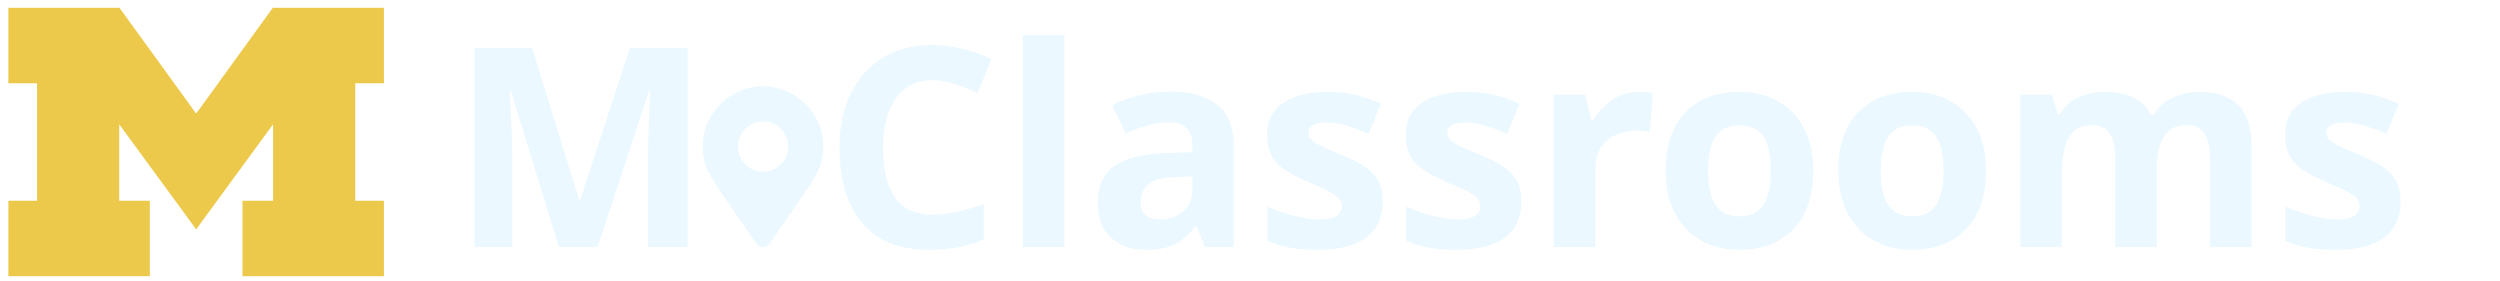
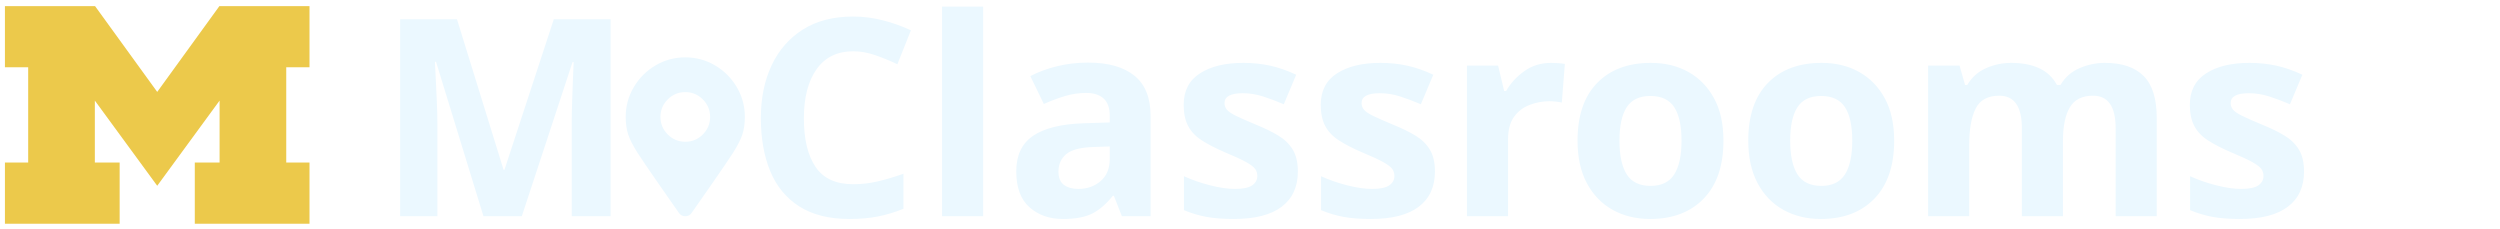
- <svg xmlns="http://www.w3.org/2000/svg" width="100%" height="100%" viewBox="0 0 4480 502" version="1.1" xml:space="preserve" style="fill-rule:evenodd;clip-rule:evenodd;stroke-linejoin:round;stroke-miterlimit:2;">
-   <g id="mi-classrooms-nameplate">
-     <g transform="matrix(1,0,0,1,805.478,442.683)">
+ <svg xmlns="http://www.w3.org/2000/svg" width="100%" height="100%" viewBox="0 0 4480 410" version="1.1" xml:space="preserve" style="fill-rule:evenodd;clip-rule:evenodd;stroke-linejoin:round;stroke-miterlimit:2;">
+   <g id="mi-classrooms-nameplate" transform="matrix(1,0,0,1,0,-92)">
+     <g transform="matrix(0.988515,0,0,0.988515,672.62,479.477)">
      <g id="Locations">
-         <text x="0px" y="0px" style="font-family:'LucidaGrande-Bold', 'Lucida Grande', sans-serif;font-weight:600;font-size:500px;fill:rgb(235,248,255);">M<tspan x="669.856px " y="0px ">C</tspan>lassrooms</text>
+         <g>
+           <text x="0px" y="0px" style="font-family:'LucidaGrande-Bold', 'Lucida Grande', sans-serif;font-weight:600;font-size:500px;fill:rgb(235,248,255);">M</text>
+           <g transform="matrix(1,0,0,1,669.856,0)">
+             <text x="0px" y="0px" style="font-family:'LucidaGrande-Bold', 'Lucida Grande', sans-serif;font-weight:600;font-size:500px;fill:rgb(235,248,255);">Classrooms</text>
+           </g>
+         </g>
        <g id="mi-classrooms-nameplate-map-marker-alt" transform="matrix(1,0,0,1,-236.143,-473.5)">
          <path d="M786.75,467.875C777,453.625 764.437,435.625 749.062,413.875C730.312,386.875 717.937,368.688 711.937,359.313C703.312,345.813 697.5,334.469 694.5,325.282C691.5,316.094 690,305.5 690,293.5C690,274 694.875,256 704.625,239.5C714.375,223.001 727.5,209.876 744,200.126C760.5,190.376 778.5,185.501 798,185.501C817.5,185.501 835.5,190.376 852,200.126C868.5,209.876 881.625,223.001 891.375,239.5C901.124,256 905.999,274 905.999,293.5C905.999,305.5 904.499,316.094 901.499,325.282C898.5,334.469 892.687,345.813 884.062,359.313C878.062,368.688 865.687,386.875 846.937,413.875L809.25,467.875C806.625,471.625 802.875,473.5 798,473.5C793.125,473.5 789.375,471.625 786.75,467.875ZM798,338.5C810.375,338.5 820.968,334.094 829.781,325.282C838.593,316.469 843,305.875 843,293.5C843,281.125 838.593,270.532 829.781,261.719C820.968,252.907 810.375,248.5 798,248.5C785.625,248.5 775.031,252.907 766.219,261.719C757.406,270.532 753,281.125 753,293.5C753,305.875 757.406,316.469 766.219,325.282C775.031,334.094 785.625,338.5 798,338.5Z" style="fill:rgb(235,248,255);" />
        </g>
      </g>
    </g>
-     <g id="MiClassroomsNamePlateBlock-M" transform="matrix(1,0,0,1,15,14)">
+     <g id="MiClassroomsNamePlateBlock-M" transform="matrix(0.810978,0,0,0.810978,8.83481,102.938)">
      <path d="M336.512,397.01L198.678,208.782L198.678,345.704L253.49,345.704L253.49,480.901L0,480.901L0,345.704L51.385,345.704L51.385,135.197L0,135.197L0,0L199.121,0L336.512,189.598L473.892,0L673,0L673,135.197L621.609,135.197L621.609,345.704L673,345.704L673,480.901L419.528,480.901L419.528,345.704L474.322,345.704L474.322,208.782L336.512,397.01Z" style="fill:rgb(236,201,75);" />
    </g>
  </g>
</svg>
